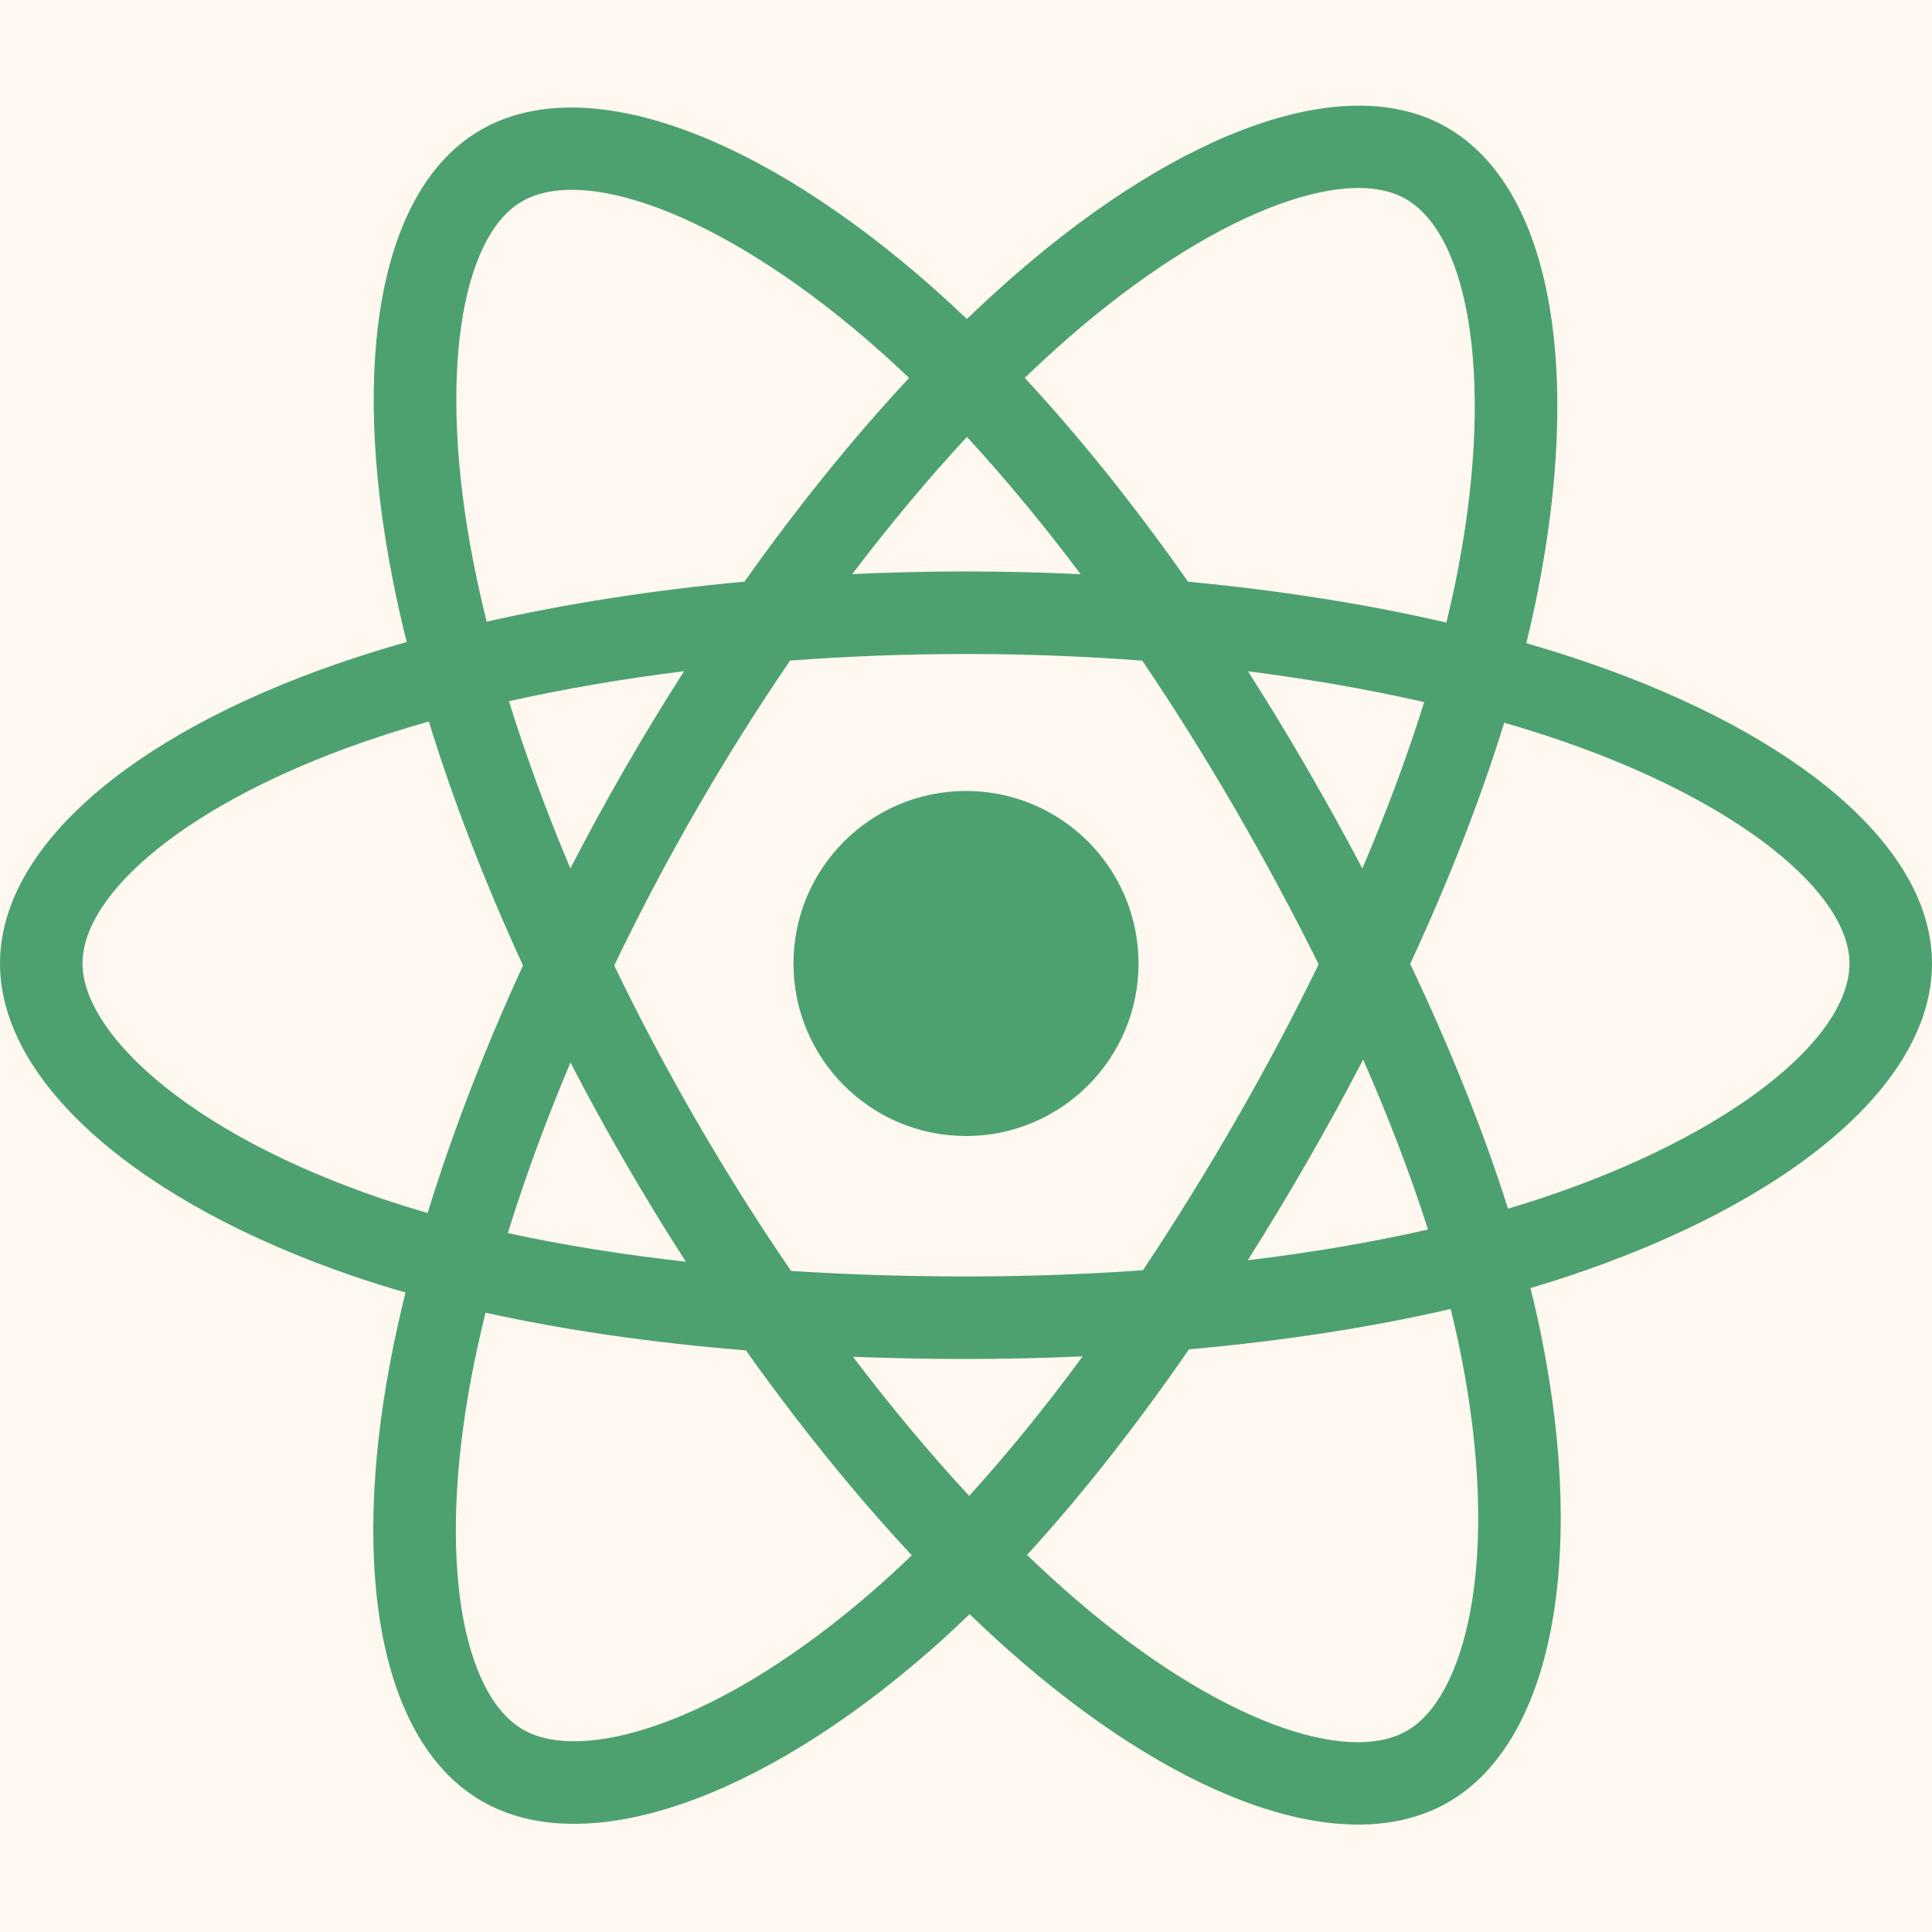
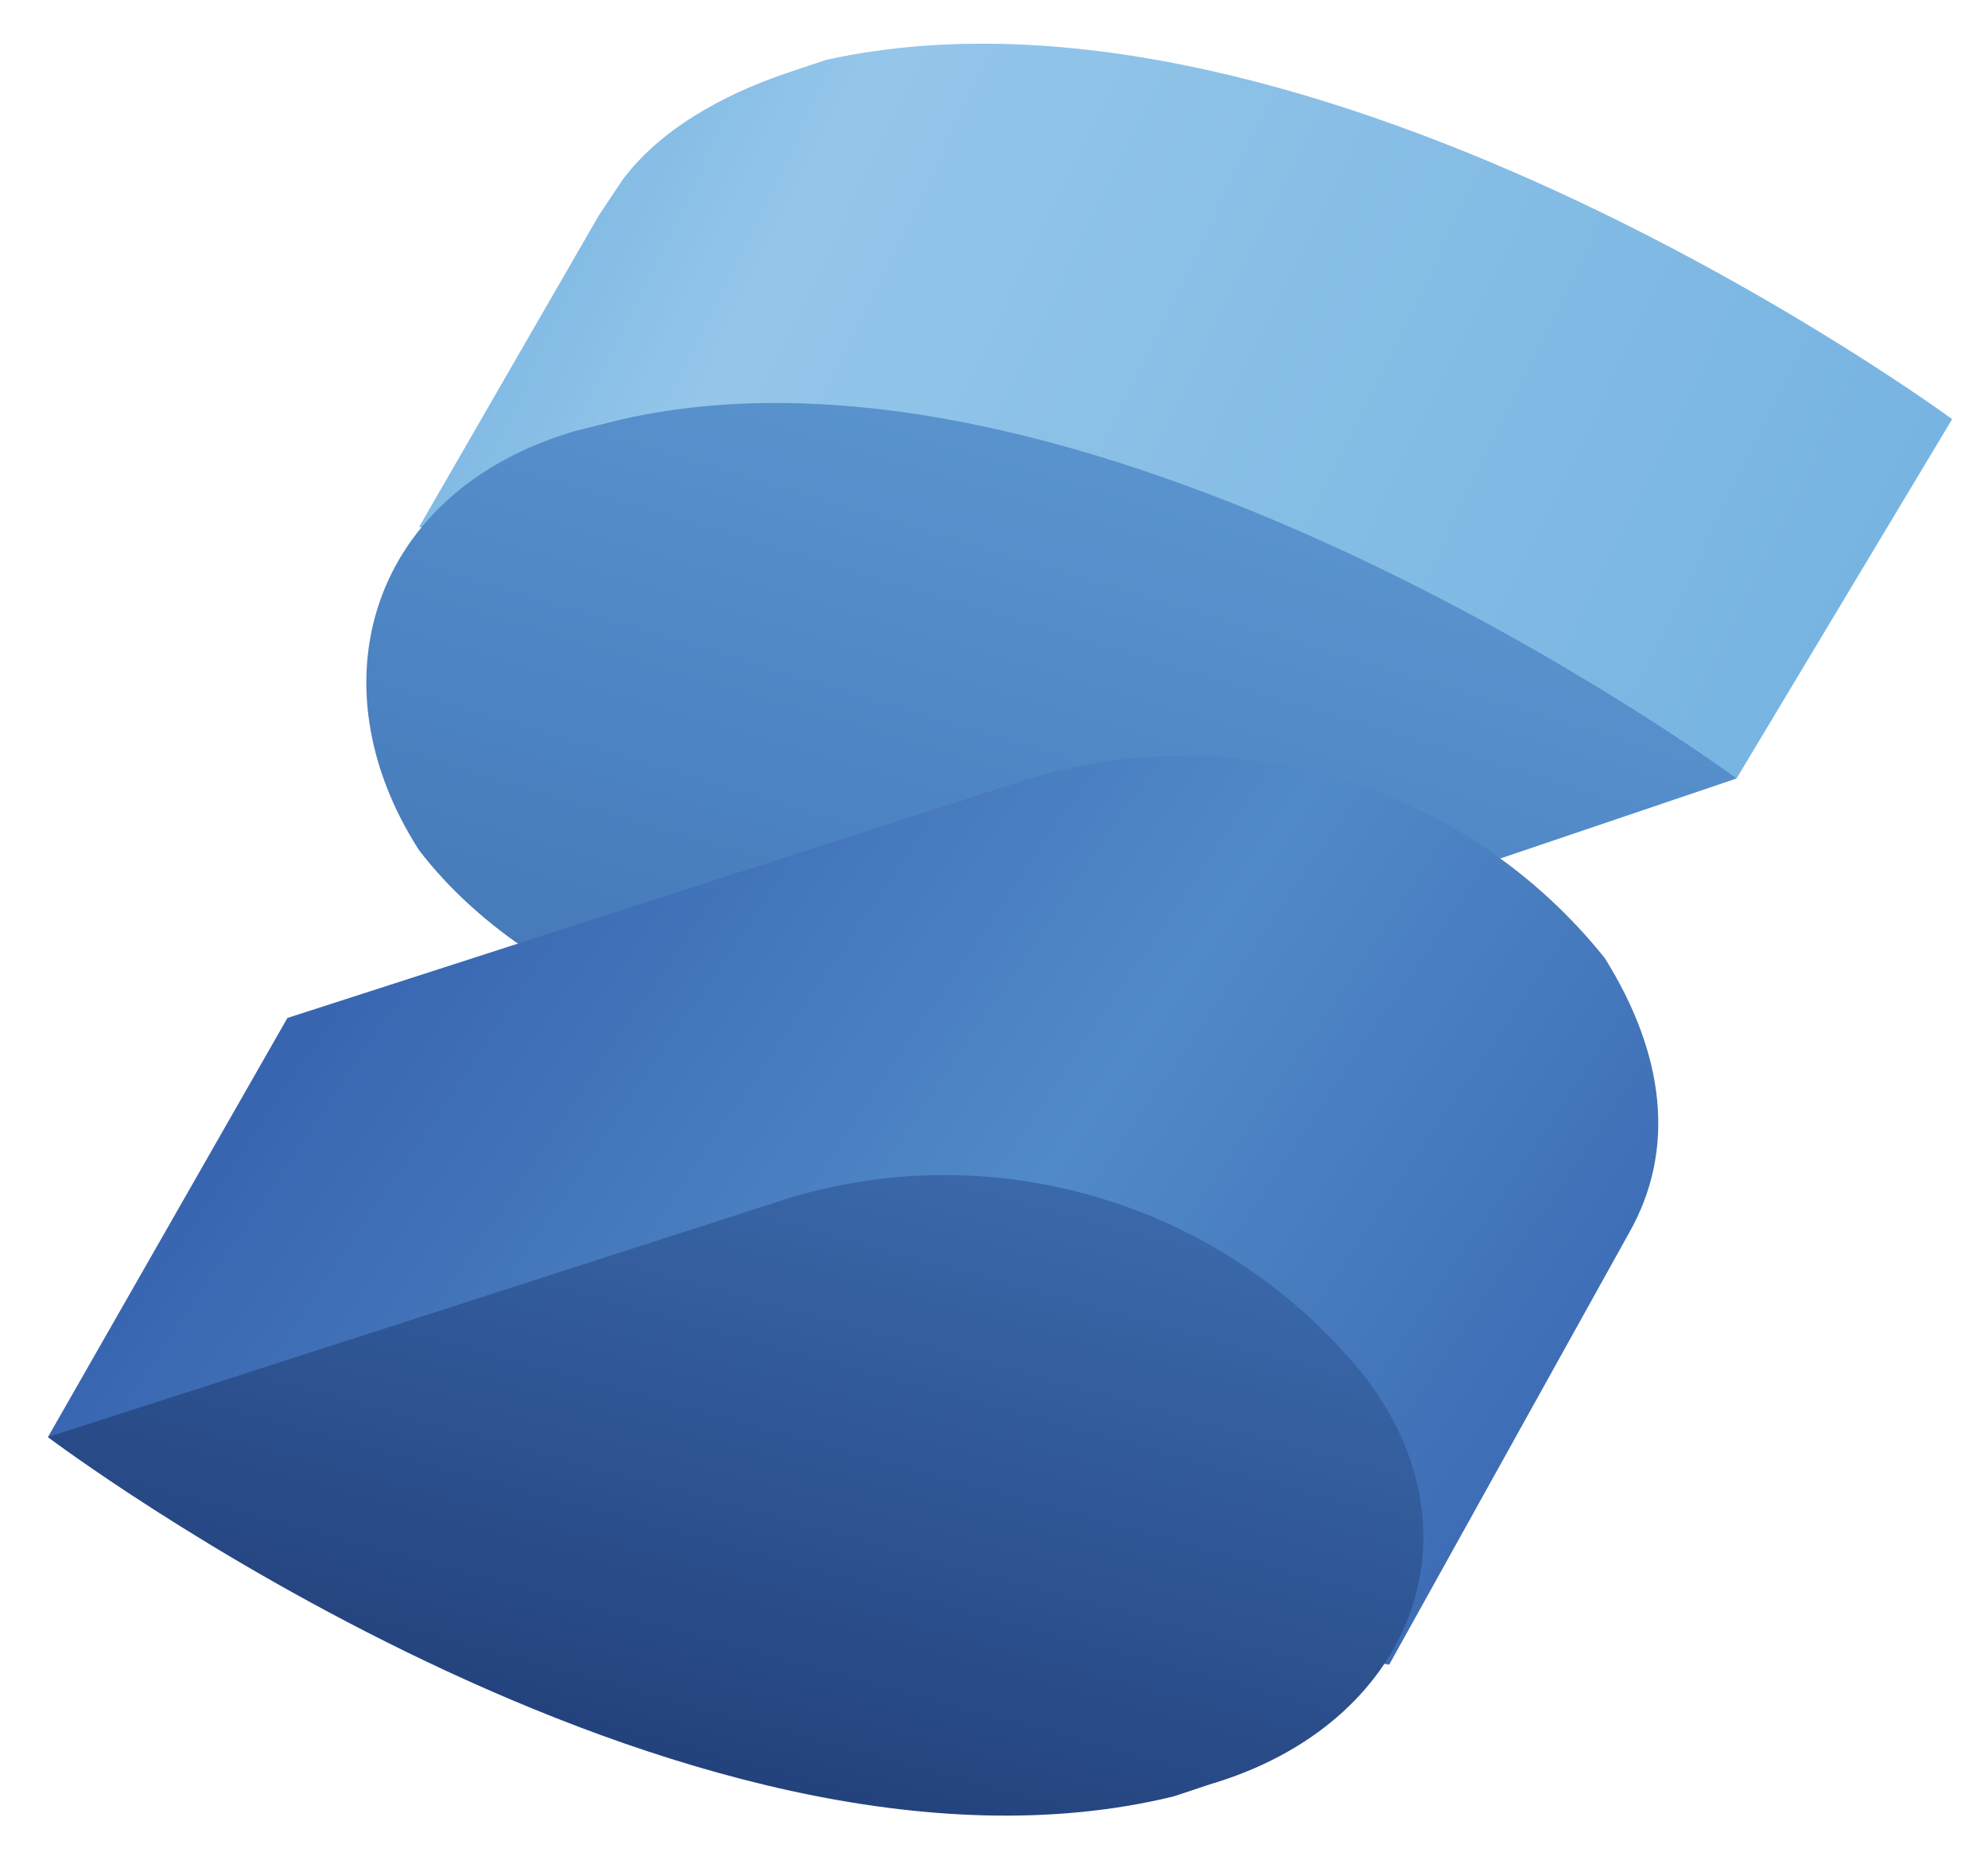
- <svg xmlns="http://www.w3.org/2000/svg" fill="#4da171" viewBox="0 -14 256 256" version="1.1">
-   <rect fill="#fff8f0" height="256" width="256" x="0" y="-14" />
-   <path d="M210.483,73.824 C207.828,72.91 205.076,72.045 202.242,71.227 C202.708,69.326 203.136,67.45 203.516,65.606 C209.754,35.325 205.675,10.93 191.747,2.898 C178.392,-4.803 156.551,3.227 134.493,22.424 C132.372,24.27 130.245,26.224 128.118,28.272 C126.702,26.917 125.287,25.608 123.877,24.355 C100.759,3.829 77.587,-4.822 63.673,3.233 C50.33,10.957 46.379,33.89 51.995,62.588 C52.537,65.36 53.171,68.191 53.887,71.069 C50.608,72 47.442,72.992 44.413,74.048 C17.309,83.497 0,98.307 0,113.668 C0,129.533 18.582,145.446 46.812,155.095 C49.039,155.857 51.351,156.577 53.733,157.26 C52.96,160.373 52.288,163.423 51.723,166.398 C46.369,194.598 50.55,216.989 63.857,224.664 C77.601,232.59 100.669,224.443 123.13,204.809 C124.906,203.257 126.687,201.611 128.472,199.886 C130.786,202.114 133.095,204.222 135.393,206.2 C157.15,224.922 178.638,232.482 191.932,224.786 C205.663,216.837 210.126,192.783 204.332,163.518 C203.89,161.283 203.375,159 202.797,156.676 C204.417,156.197 206.007,155.702 207.557,155.188 C236.905,145.465 256,129.745 256,113.668 C256,98.251 238.132,83.342 210.483,73.824 L210.483,73.824 Z M204.118,144.808 C202.718,145.271 201.282,145.719 199.818,146.153 C196.578,135.896 192.206,124.99 186.855,113.721 C191.961,102.721 196.165,91.954 199.314,81.764 C201.933,82.522 204.474,83.321 206.924,84.164 C230.613,92.32 245.064,104.377 245.064,113.668 C245.064,123.564 229.458,136.411 204.118,144.808 L204.118,144.808 Z M193.604,165.642 C196.166,178.583 196.531,190.283 194.835,199.429 C193.31,207.648 190.244,213.127 186.452,215.322 C178.385,219.991 161.132,213.921 142.525,197.91 C140.392,196.074 138.244,194.115 136.088,192.04 C143.302,184.151 150.511,174.98 157.547,164.794 C169.923,163.696 181.615,161.9 192.218,159.449 C192.74,161.556 193.204,163.622 193.604,165.642 L193.604,165.642 Z M87.276,214.515 C79.394,217.298 73.116,217.378 69.321,215.19 C61.246,210.533 57.889,192.554 62.468,168.438 C62.993,165.676 63.617,162.839 64.337,159.939 C74.823,162.258 86.43,163.927 98.835,164.933 C105.919,174.9 113.336,184.061 120.811,192.083 C119.178,193.659 117.551,195.16 115.934,196.575 C106.001,205.257 96.048,211.417 87.276,214.515 L87.276,214.515 Z M50.349,144.747 C37.866,140.48 27.557,134.935 20.491,128.884 C14.141,123.447 10.936,118.048 10.936,113.668 C10.936,104.346 24.833,92.456 48.012,84.375 C50.825,83.394 53.769,82.47 56.824,81.602 C60.028,92.022 64.23,102.917 69.301,113.934 C64.164,125.115 59.902,136.183 56.667,146.726 C54.489,146.099 52.379,145.44 50.349,144.747 L50.349,144.747 Z M62.727,60.488 C57.916,35.9 61.111,17.353 69.152,12.698 C77.716,7.74 96.654,14.809 116.615,32.533 C117.891,33.666 119.172,34.851 120.456,36.078 C113.018,44.065 105.669,53.157 98.648,63.066 C86.608,64.182 75.083,65.974 64.487,68.375 C63.821,65.695 63.231,63.062 62.727,60.488 L62.727,60.488 Z M173.154,87.755 C170.621,83.38 168.02,79.108 165.369,74.952 C173.537,75.985 181.363,77.356 188.712,79.033 C186.506,86.104 183.756,93.497 180.519,101.077 C178.196,96.668 175.74,92.223 173.154,87.755 L173.154,87.755 Z M128.122,43.894 C133.166,49.359 138.218,55.46 143.187,62.08 C138.18,61.844 133.111,61.721 128,61.721 C122.937,61.721 117.906,61.841 112.93,62.074 C117.904,55.515 122.999,49.422 128.122,43.894 L128.122,43.894 Z M82.802,87.831 C80.272,92.218 77.861,96.639 75.575,101.069 C72.391,93.516 69.666,86.089 67.441,78.917 C74.745,77.283 82.534,75.946 90.65,74.933 C87.961,79.127 85.339,83.43 82.802,87.83 L82.802,87.831 L82.802,87.831 Z M90.883,153.183 C82.498,152.247 74.592,150.98 67.29,149.39 C69.551,142.091 72.335,134.505 75.588,126.79 C77.879,131.216 80.299,135.638 82.845,140.036 L82.846,140.036 C85.439,144.515 88.126,148.904 90.883,153.183 L90.883,153.183 Z M128.425,184.213 C123.241,178.621 118.071,172.434 113.022,165.78 C117.924,165.972 122.921,166.071 128,166.071 C133.218,166.071 138.376,165.953 143.453,165.727 C138.468,172.501 133.435,178.697 128.425,184.213 L128.425,184.213 Z M180.623,126.396 C184.045,134.195 186.929,141.741 189.219,148.916 C181.797,150.61 173.783,151.974 165.339,152.987 C167.997,148.776 170.62,144.43 173.198,139.961 C175.805,135.438 178.282,130.909 180.623,126.396 L180.623,126.396 Z M163.725,134.497 C159.723,141.436 155.614,148.059 151.444,154.312 C143.847,154.855 135.999,155.135 128,155.135 C120.033,155.135 112.284,154.887 104.822,154.403 C100.483,148.068 96.285,141.425 92.309,134.557 L92.31,134.557 C88.344,127.707 84.694,120.799 81.387,113.93 C84.693,107.046 88.334,100.13 92.277,93.293 L92.276,93.294 C96.229,86.439 100.39,79.828 104.689,73.533 C112.302,72.957 120.11,72.657 128,72.657 L128,72.657 C135.926,72.657 143.743,72.96 151.354,73.54 C155.587,79.789 159.72,86.378 163.689,93.235 C167.703,100.169 171.39,107.038 174.725,113.775 C171.4,120.628 167.721,127.567 163.725,134.497 L163.725,134.497 Z M186.285,12.373 C194.857,17.317 198.191,37.254 192.805,63.399 C192.461,65.067 192.075,66.766 191.654,68.488 C181.033,66.037 169.5,64.214 157.425,63.081 C150.391,53.064 143.102,43.957 135.785,36.073 C137.752,34.181 139.716,32.376 141.673,30.673 C160.572,14.226 178.237,7.732 186.285,12.373 L186.285,12.373 Z M128,90.808 C140.625,90.808 150.86,101.043 150.86,113.668 C150.86,126.293 140.625,136.528 128,136.528 C115.375,136.528 105.14,126.293 105.14,113.668 C105.14,101.043 115.375,90.808 128,90.808 L128,90.808 Z" />
+ <svg xmlns="http://www.w3.org/2000/svg" viewBox="0 0 166 155.3">
+   <path d="M163 35S110-4 69 5l-3 1c-6 2-11 5-14 9l-2 3-15 26 26 5c11 7 25 10 38 7l46 9 18-30z" fill="#76b3e1" />
+   <linearGradient id="a" gradientUnits="userSpaceOnUse" x1="27.5" y1="3" x2="152" y2="63.5">
+     <stop offset=".1" stop-color="#76b3e1" />
+     <stop offset=".3" stop-color="#dcf2fd" />
+     <stop offset="1" stop-color="#76b3e1" />
+   </linearGradient>
+   <path d="M163 35S110-4 69 5l-3 1c-6 2-11 5-14 9l-2 3-15 26 26 5c11 7 25 10 38 7l46 9 18-30z" opacity=".3" fill="url(#a)" />
+   <path d="M52 35l-4 1c-17 5-22 21-13 35 10 13 31 20 48 15l62-21S92 26 52 35z" fill="#518ac8" />
+   <linearGradient id="b" gradientUnits="userSpaceOnUse" x1="95.8" y1="32.6" x2="74" y2="105.2">
+     <stop offset="0" stop-color="#76b3e1" />
+     <stop offset=".5" stop-color="#4377bb" />
+     <stop offset="1" stop-color="#1f3b77" />
+   </linearGradient>
+   <path d="M52 35l-4 1c-17 5-22 21-13 35 10 13 31 20 48 15l62-21S92 26 52 35z" opacity=".3" fill="url(#b)" />
+   <linearGradient id="c" gradientUnits="userSpaceOnUse" x1="18.4" y1="64.2" x2="144.3" y2="149.8">
+     <stop offset="0" stop-color="#315aa9" />
+     <stop offset=".5" stop-color="#518ac8" />
+     <stop offset="1" stop-color="#315aa9" />
+   </linearGradient>
+   <path d="M134 80a45 45 0 00-48-15L24 85 4 120l112 19 20-36c4-7 3-15-2-23z" fill="url(#c)" />
+   <linearGradient id="d" gradientUnits="userSpaceOnUse" x1="75.2" y1="74.5" x2="24.4" y2="260.8">
+     <stop offset="0" stop-color="#4377bb" />
+     <stop offset=".5" stop-color="#1a336b" />
+     <stop offset="1" stop-color="#1a336b" />
+   </linearGradient>
+   <path d="M114 115a45 45 0 00-48-15L4 120s53 40 94 30l3-1c17-5 23-21 13-34z" fill="url(#d)" />
</svg>
